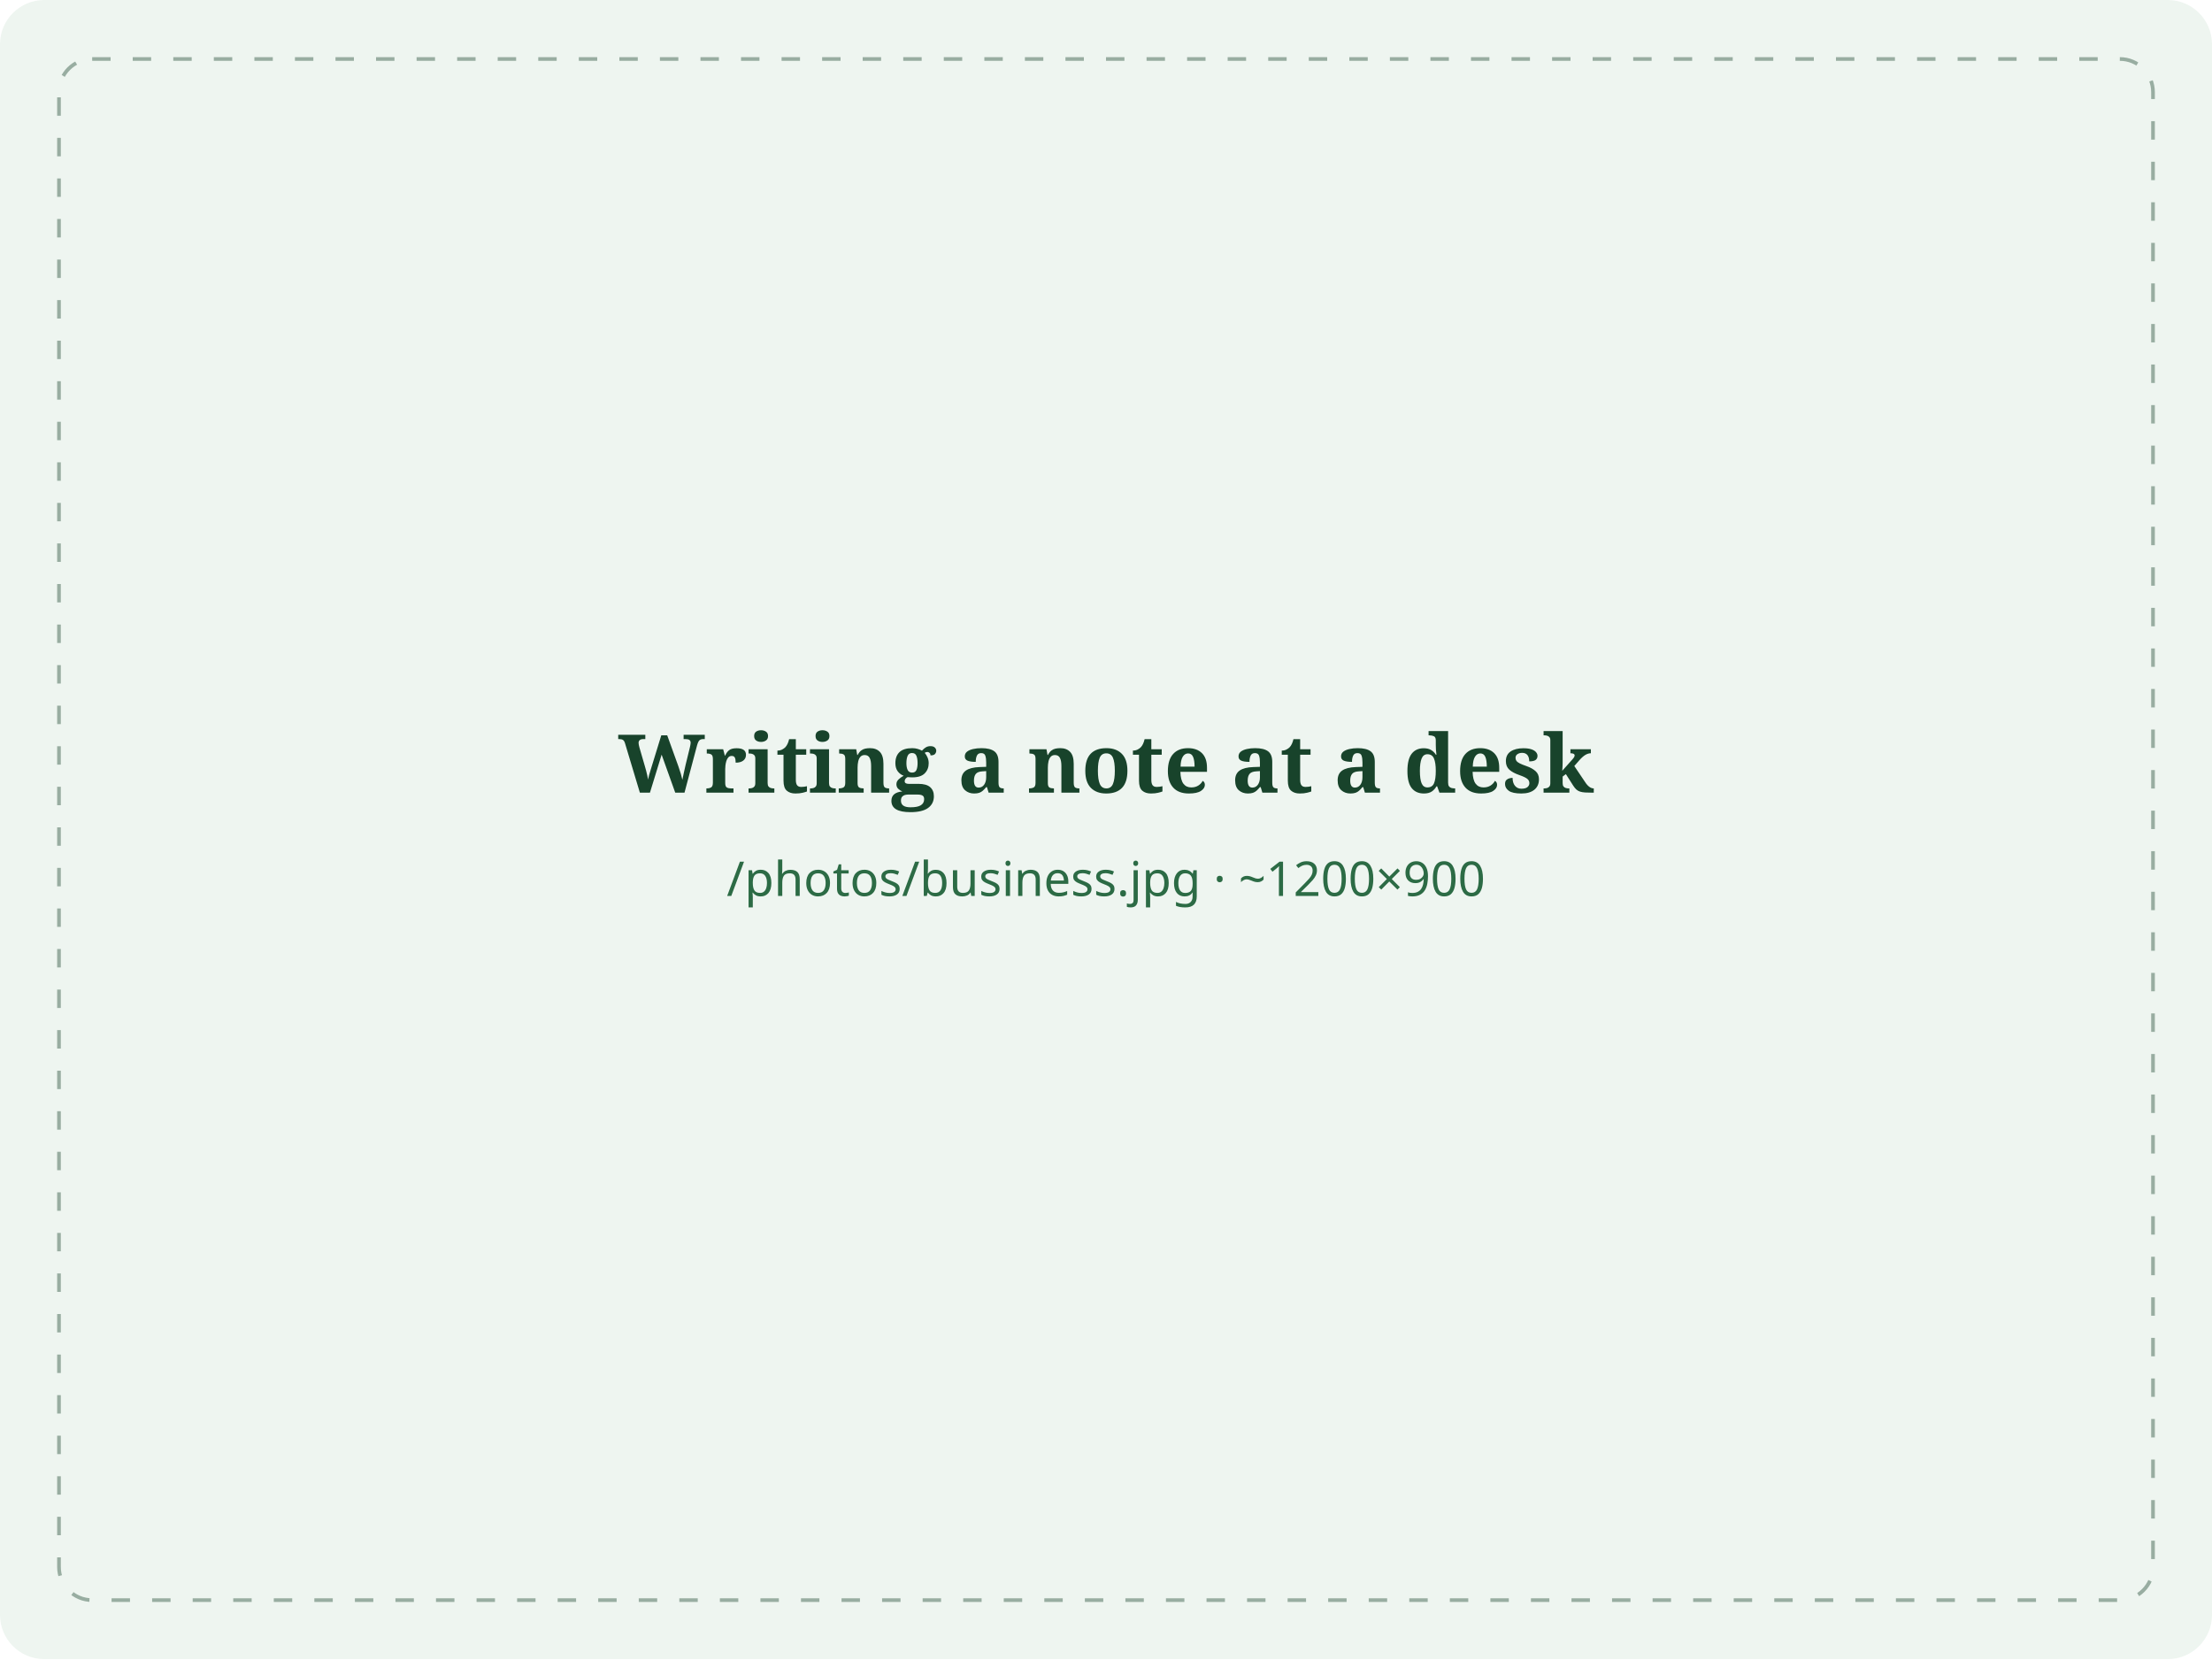
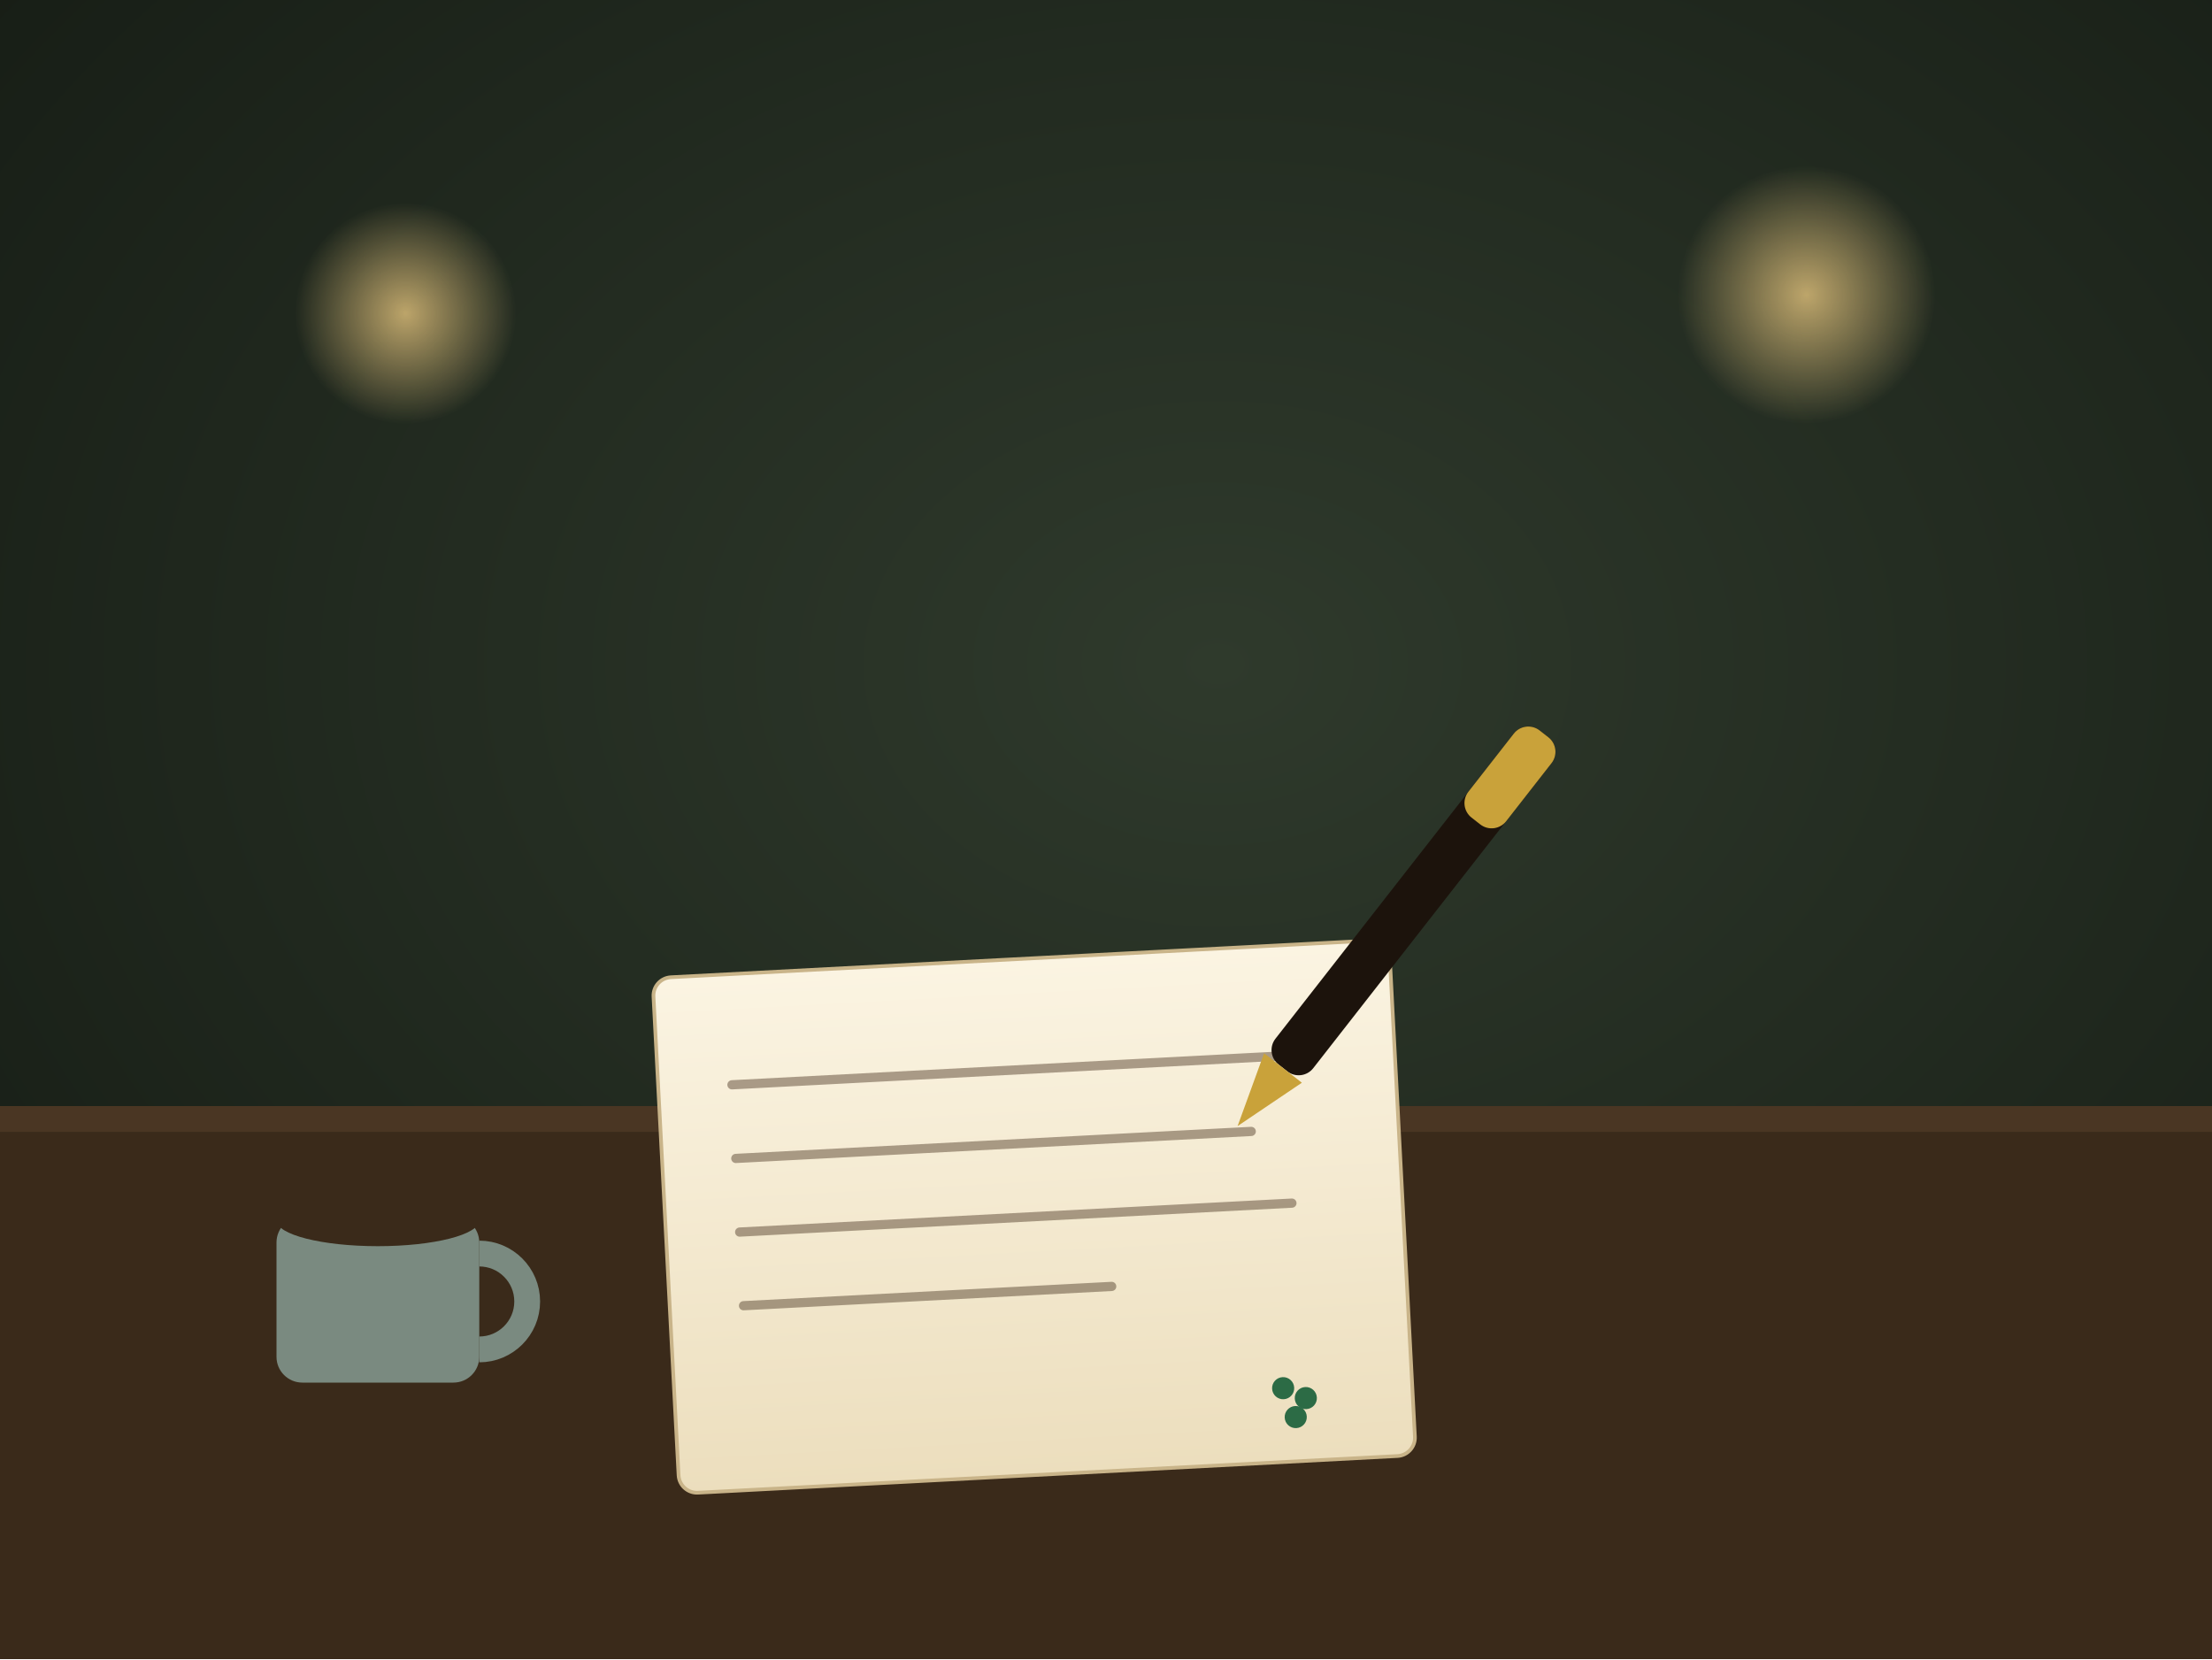
- <svg xmlns="http://www.w3.org/2000/svg" width="1200" height="900" viewBox="0 0 1200 900" role="img" aria-label="Business photo placeholder">
-   <rect width="1200" height="900" rx="24" fill="#eef5f0" />
-   <rect x="32" y="32" width="1136" height="836" rx="18" fill="none" stroke="#18432b" stroke-opacity="0.4" stroke-width="2" stroke-dasharray="10 12" />
-   <text x="600" y="430" text-anchor="middle" font-family="Georgia, serif" font-size="44" fill="#18432b" font-weight="700">Writing a note at a desk</text>
-   <text x="600" y="486" text-anchor="middle" font-family="system-ui, sans-serif" font-size="26" fill="#2c6b45">/photos/business.jpg · ~1200×900</text>
+ <svg xmlns="http://www.w3.org/2000/svg" width="1200" height="900" viewBox="0 0 1200 900" role="img" aria-label="Writing a handwritten note at a desk">
+   <defs>
+     <radialGradient id="bb" cx="55%" cy="40%" r="78%">
+       <stop offset="0" stop-color="#2f3a2c" />
+       <stop offset="100%" stop-color="#141a13" />
+     </radialGradient>
+     <radialGradient id="bg2" cx="50%" cy="50%" r="50%">
+       <stop offset="0" stop-color="#ffd98a" stop-opacity="0.7" />
+       <stop offset="100%" stop-color="#ffd98a" stop-opacity="0" />
+     </radialGradient>
+     <linearGradient id="bp" x1="0" y1="0" x2="0" y2="1">
+       <stop offset="0" stop-color="#fbf4e2" />
+       <stop offset="1" stop-color="#ecdebd" />
+     </linearGradient>
+   </defs>
+   <rect width="1200" height="900" fill="url(#bb)" />
+   <circle cx="220" cy="170" r="60" fill="url(#bg2)" />
+   <circle cx="980" cy="160" r="70" fill="url(#bg2)" />
+   <rect x="0" y="600" width="1200" height="300" fill="#3a2a1a" />
+   <rect x="0" y="600" width="1200" height="14" fill="#4a3623" />
+   <g transform="rotate(-3 560 640)">
+     <rect x="360" y="520" width="400" height="280" rx="10" fill="url(#bp)" stroke="#c9b489" stroke-width="2" />
+     <g stroke="#5a4632" stroke-width="5" stroke-linecap="round" opacity="0.5">
+       <line x1="400" y1="580" x2="700" y2="580" />
+       <line x1="400" y1="620" x2="680" y2="620" />
+       <line x1="400" y1="660" x2="700" y2="660" />
+       <line x1="400" y1="700" x2="600" y2="700" />
+     </g>
+     <g fill="#2c6b45">
+       <circle cx="690" cy="760" r="6" />
+       <circle cx="702" cy="766" r="6" />
+       <circle cx="696" cy="776" r="6" />
+     </g>
+   </g>
+   <g transform="translate(150 640)">
+     <rect x="0" y="20" width="110" height="90" rx="14" fill="#7a8a80" />
+     <path d="M110 40 a26 26 0 0 1 0 52" fill="none" stroke="#7a8a80" stroke-width="14" />
+     <ellipse cx="55" cy="22" rx="55" ry="14" fill="#3a2a1a" />
+   </g>
+   <g transform="rotate(38 720 560)">
+     <rect x="700" y="360" width="26" height="230" rx="10" fill="#1c130c" />
+     <rect x="700" y="360" width="26" height="60" rx="10" fill="#c9a23a" />
+     <path d="M700 590 L713 630 L726 590 Z" fill="#c9a23a" />
+   </g>
</svg>
